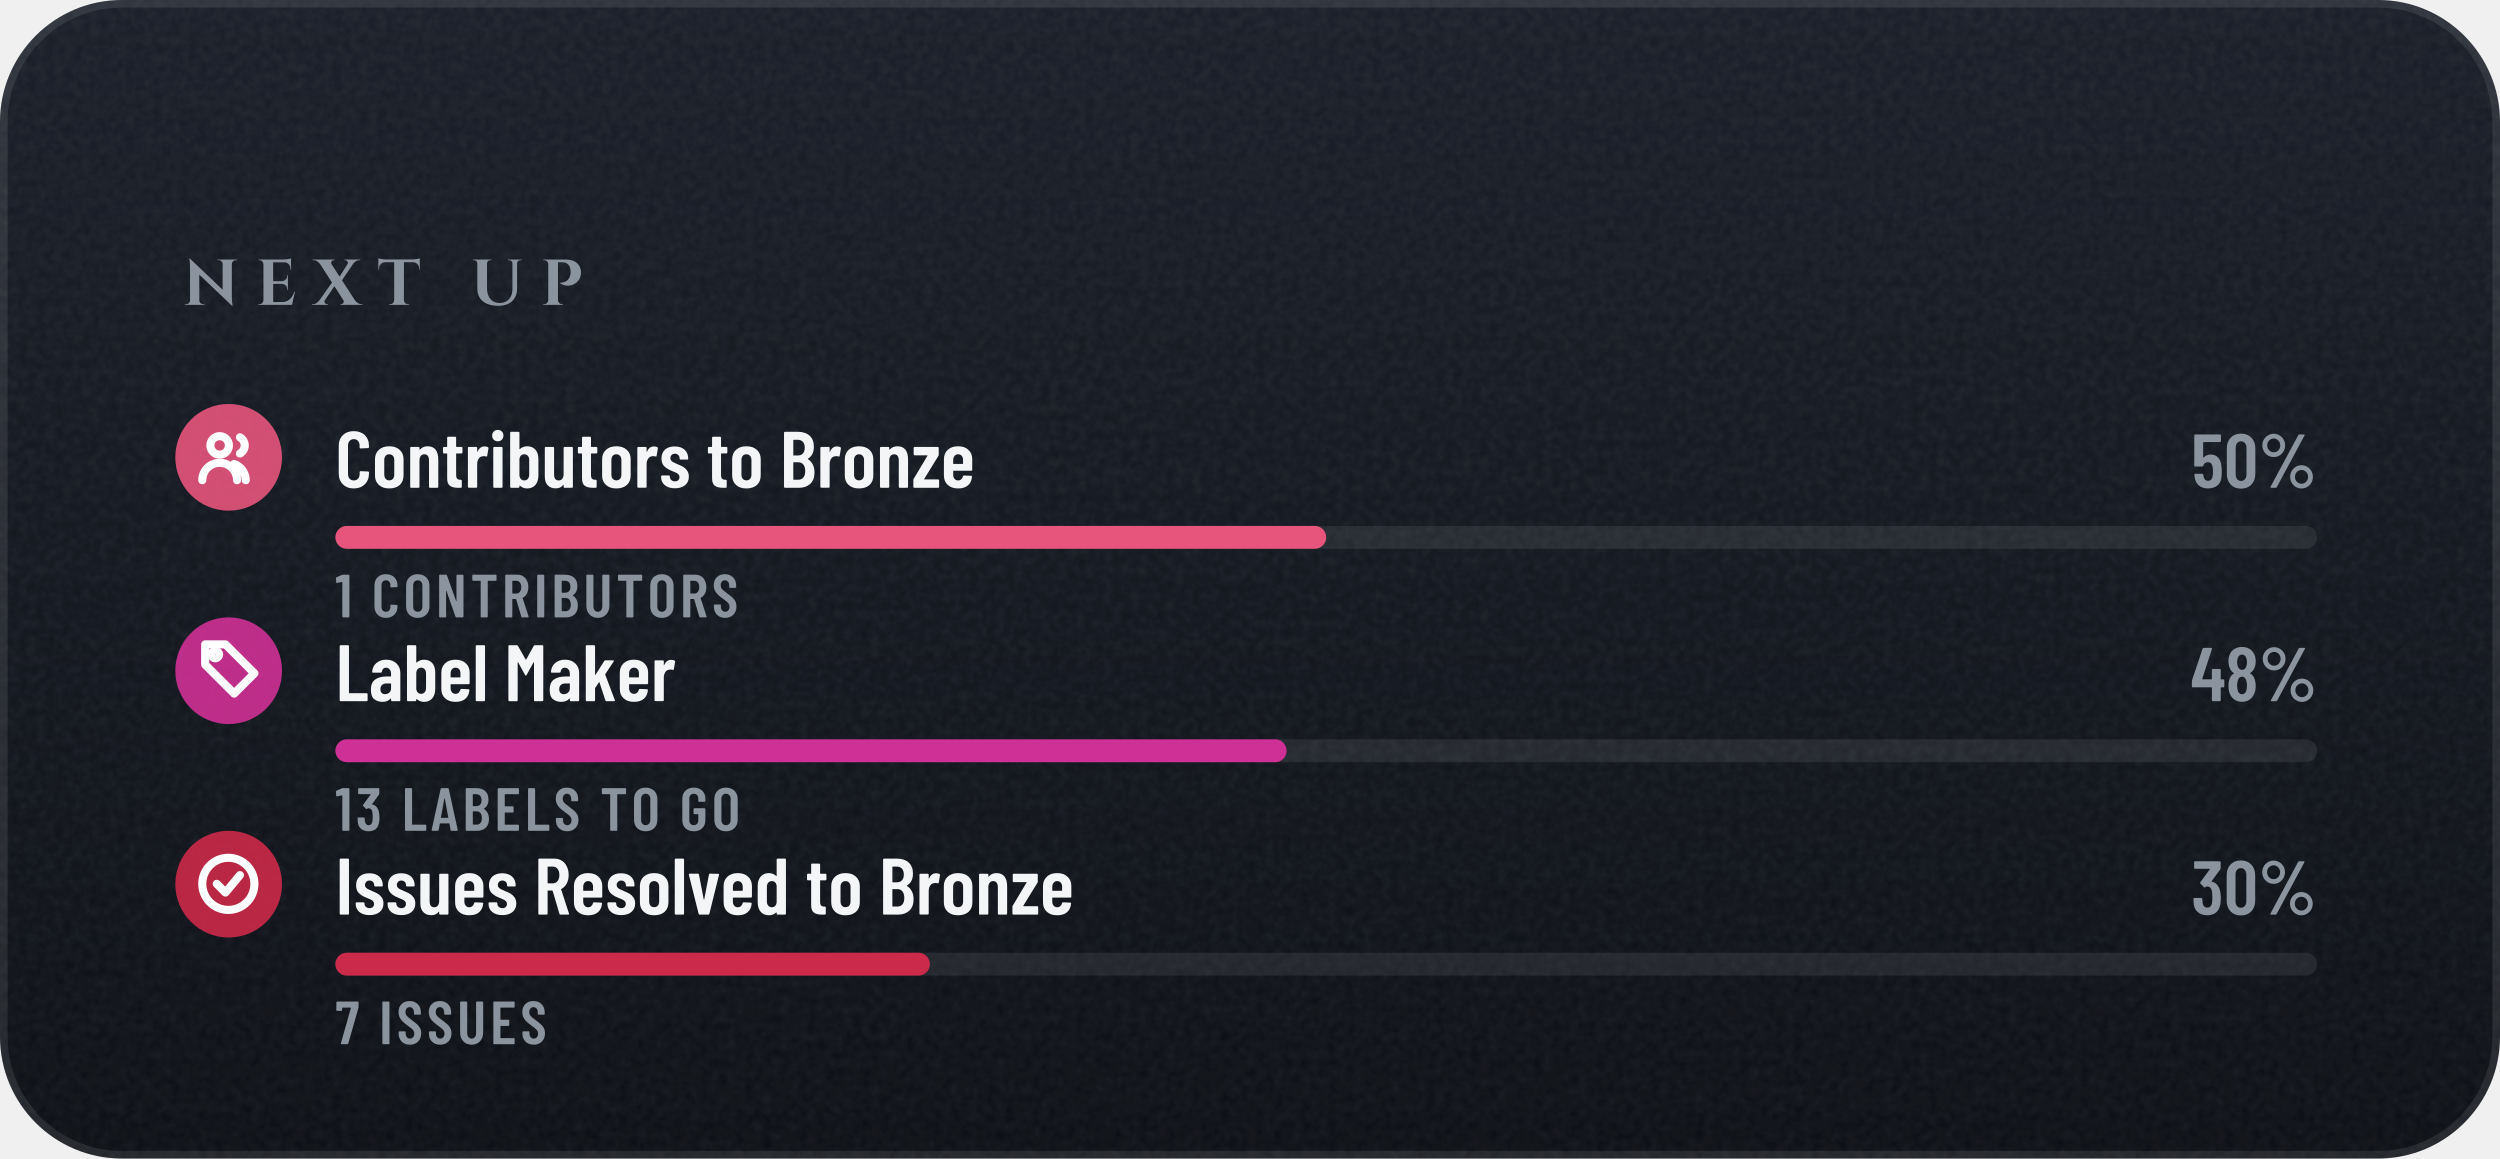
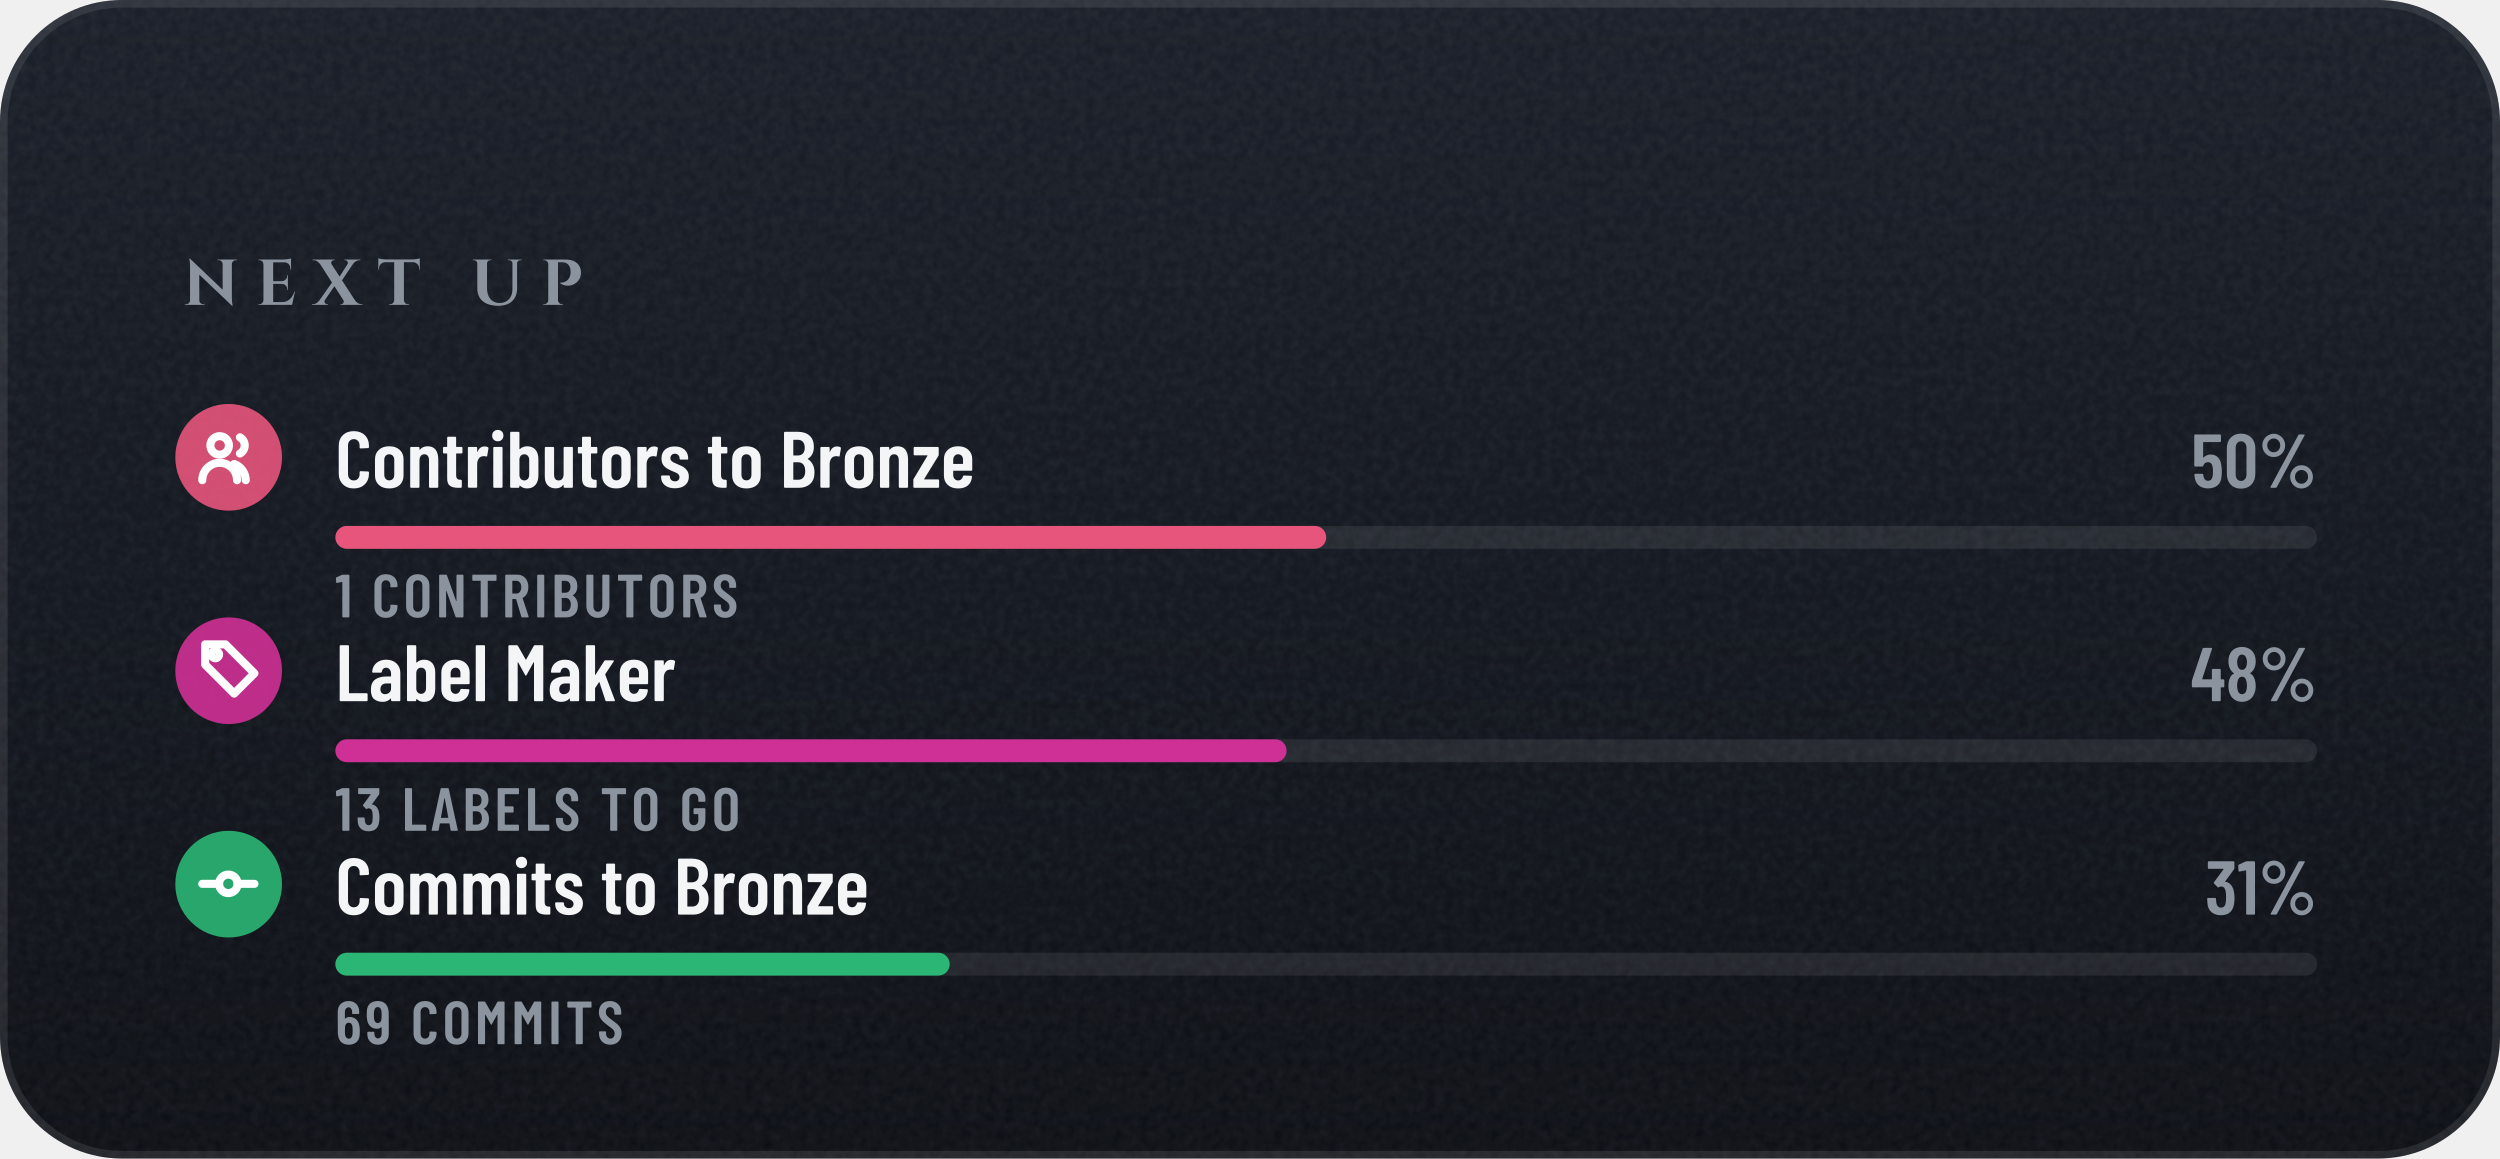
- <svg xmlns="http://www.w3.org/2000/svg" width="328" height="152" viewBox="0 0 328 152" role="img" aria-label="Next up: Contributors to Bronze 50%, Label Maker 48%, Issues Resolved to Bronze 30%">
+ <svg xmlns="http://www.w3.org/2000/svg" width="328" height="152" viewBox="0 0 328 152" role="img" aria-label="Next up: Contributors to Bronze 50%, Label Maker 48%, Commits to Bronze 31%">
  <defs>
    <linearGradient id="bg" x1="0" y1="0" x2="0" y2="1">
      <stop offset="0" stop-color="#171C26" />
      <stop offset="1" stop-color="#0A0D13" />
    </linearGradient>
    <clipPath id="card">
      <rect width="328" height="152" rx="16" />
    </clipPath>
    <filter id="grain" x="0" y="0" width="100%" height="100%">
      <feTurbulence type="fractalNoise" baseFrequency=".85" numOctaves="2" stitchTiles="stitch" />
      <feColorMatrix values="0 0 0 0 1 0 0 0 0 1 0 0 0 0 1 0 0 0 .07 0" />
    </filter>
    <radialGradient id="glow" cx=".5" cy=".5" r=".5">
      <stop offset="0" stop-color="#5A626D" stop-opacity="0" />
      <stop offset="1" stop-color="#5A626D" stop-opacity="0" />
    </radialGradient>
    <linearGradient id="mh" x1="0" y1="0" x2="1" y2="0">
      <stop offset="0" stop-color="#252A32" />
      <stop offset="0.2" stop-color="#3A414B" />
      <stop offset="0.4" stop-color="#838B96" />
      <stop offset="0.54" stop-color="#5A626D" />
      <stop offset="0.78" stop-color="#3A414B" />
      <stop offset="1" stop-color="#252A32" />
    </linearGradient>
    <linearGradient id="md" x1="0" y1="0" x2="1" y2="1">
      <stop offset="0" stop-color="#252A32" />
      <stop offset="0.2" stop-color="#3A414B" />
      <stop offset="0.4" stop-color="#838B96" />
      <stop offset="0.54" stop-color="#5A626D" />
      <stop offset="0.78" stop-color="#3A414B" />
      <stop offset="1" stop-color="#252A32" />
    </linearGradient>
    <linearGradient id="mdr" x1="1" y1="1" x2="0" y2="0">
      <stop offset="0" stop-color="#252A32" />
      <stop offset="0.2" stop-color="#3A414B" />
      <stop offset="0.4" stop-color="#838B96" />
      <stop offset="0.54" stop-color="#5A626D" />
      <stop offset="0.78" stop-color="#3A414B" />
      <stop offset="1" stop-color="#252A32" />
    </linearGradient>
    <linearGradient id="dia" x1="0" y1="0" x2="1" y2="0">
      <stop offset="0" stop-color="#6CCBFF" />
      <stop offset=".5" stop-color="#C4B2FF" />
      <stop offset="1" stop-color="#F29BDD" />
    </linearGradient>
    <linearGradient id="pb" x1="0" y1="0" x2="1" y2="0">
      <stop offset="0" stop-color="#8F5125" />
      <stop offset="1" stop-color="#F5C69A" />
    </linearGradient>
    <linearGradient id="shg" x1="0" y1="0" x2="1" y2="0">
      <stop offset="0" stop-color="#FFFFFF" stop-opacity="0" />
      <stop offset=".5" stop-color="#FFFFFF" stop-opacity=".6" />
      <stop offset="1" stop-color="#FFFFFF" stop-opacity="0" />
    </linearGradient>
  </defs>
  <g clip-path="url(#card)">
    <rect width="328" height="152" fill="url(#bg)" />
    <rect width="328" height="152" filter="url(#grain)" />
  </g>
  <rect x=".5" y=".5" width="327" height="151" rx="15.5" fill="none" stroke="#FFFFFF" stroke-opacity=".09" />
  <g transform="translate(24 40) scale(0.0085 -0.0085)" fill="#8B949E">
    <use href="#s78" x="0" />
    <use href="#s69" x="1124" />
    <use href="#s88" x="2015" />
    <use href="#s84" x="3002" />
    <use href="#s85" x="4437" />
    <use href="#s80" x="5517" />
  </g>
  <circle cx="30" cy="60" r="7" fill="#E7557C" fill-opacity=".9" />
  <g transform="translate(25.4 55.4) scale(0.38)" fill="none" stroke="#FFFFFF" stroke-width="2.8" stroke-linecap="round" stroke-linejoin="round">
    <circle cx="9" cy="8" r="3.2" />
    <path d="M3 20a6 6 0 0 1 12 0M16 5.2a3.2 3.2 0 0 1 0 5.6M18 20a6 6 0 0 0-4-5.6" />
  </g>
  <g transform="translate(44 64) scale(0.0105 -0.0105)" fill="#F3F5F7">
    <use href="#m67" x="0" />
    <use href="#m111" x="457" />
    <use href="#m110" x="889" />
    <use href="#m116" x="1328" />
    <use href="#m114" x="1610" />
    <use href="#m105" x="1923" />
    <use href="#m98" x="2138" />
    <use href="#m117" x="2575" />
    <use href="#m116" x="3013" />
    <use href="#m111" x="3295" />
    <use href="#m114" x="3727" />
    <use href="#m115" x="4040" />
    <use href="#m116" x="4638" />
    <use href="#m111" x="4920" />
    <use href="#m66" x="5552" />
    <use href="#m114" x="6014" />
    <use href="#m111" x="6327" />
    <use href="#m110" x="6759" />
    <use href="#m122" x="7198" />
    <use href="#m101" x="7566" />
  </g>
  <g transform="translate(287.5 64) scale(0.01 -0.01)" fill="#8B949E">
    <use href="#m53" x="0" />
    <use href="#m48" x="428" />
    <use href="#m37" x="878" />
  </g>
  <rect x="44" y="69" width="260" height="3" rx="1.5" fill="#FFFFFF" fill-opacity=".08" />
  <rect x="44" y="69" width="130" height="3" rx="1.5" fill="#E7557C" />
  <g transform="translate(44 81) scale(0.008 -0.008)" fill="#8B949E">
    <use href="#m49" x="0" />
    <use href="#m67" x="599" />
    <use href="#m79" x="1118" />
    <use href="#m78" x="1648" />
    <use href="#m84" x="2218" />
    <use href="#m82" x="2732" />
    <use href="#m73" x="3256" />
    <use href="#m66" x="3542" />
    <use href="#m85" x="4066" />
    <use href="#m84" x="4607" />
    <use href="#m79" x="5122" />
    <use href="#m82" x="5651" />
    <use href="#m83" x="6174" />
  </g>
  <circle cx="30" cy="88" r="7" fill="#CF3095" fill-opacity=".9" />
  <g transform="translate(25.4 83.4) scale(0.38)" fill="none" stroke="#FFFFFF" stroke-width="2.8" stroke-linecap="round" stroke-linejoin="round">
    <path d="M11 3H4v7l10 10 7-7z" />
    <circle cx="7.5" cy="6.5" r="1.3" />
  </g>
  <g transform="translate(44 92) scale(0.0105 -0.0105)" fill="#F3F5F7">
    <use href="#m76" x="0" />
    <use href="#m97" x="415" />
    <use href="#m98" x="849" />
    <use href="#m101" x="1286" />
    <use href="#m108" x="1712" />
    <use href="#m77" x="2111" />
    <use href="#m97" x="2649" />
    <use href="#m107" x="3083" />
    <use href="#m101" x="3516" />
    <use href="#m114" x="3942" />
  </g>
  <g transform="translate(287.4 92) scale(0.01 -0.01)" fill="#8B949E">
    <use href="#m52" x="0" />
    <use href="#m56" x="459" />
    <use href="#m37" x="893" />
  </g>
  <rect x="44" y="97" width="260" height="3" rx="1.5" fill="#FFFFFF" fill-opacity=".08" />
  <rect x="44" y="97" width="124.8" height="3" rx="1.5" fill="#CF3095" />
  <g transform="translate(44 109) scale(0.008 -0.008)" fill="#8B949E">
    <use href="#m49" x="0" />
    <use href="#m51" x="336" />
    <use href="#m76" x="1088" />
    <use href="#m65" x="1565" />
    <use href="#m66" x="2084" />
    <use href="#m69" x="2608" />
    <use href="#m76" x="3106" />
    <use href="#m83" x="3583" />
    <use href="#m84" x="4342" />
    <use href="#m79" x="4856" />
    <use href="#m71" x="5648" />
    <use href="#m79" x="6173" />
  </g>
-   <circle cx="30" cy="116" r="7" fill="#CB2A4A" fill-opacity=".9" />
+   <circle cx="30" cy="116" r="7" fill="#2BB675" fill-opacity=".9" />
  <g transform="translate(25.4 111.4) scale(0.38)" fill="none" stroke="#FFFFFF" stroke-width="2.8" stroke-linecap="round" stroke-linejoin="round">
-     <circle cx="12" cy="12" r="9" />
-     <path d="M8 12l3 3 5-6" />
+     <circle cx="12" cy="12" r="3.2" />
+     <path d="M3 12h5.8M15.2 12H21" />
  </g>
  <g transform="translate(44 120) scale(0.0105 -0.0105)" fill="#F3F5F7">
-     <use href="#m73" x="0" />
-     <use href="#m115" x="224" />
-     <use href="#m115" x="622" />
-     <use href="#m117" x="1020" />
-     <use href="#m101" x="1458" />
-     <use href="#m115" x="1884" />
-     <use href="#m82" x="2482" />
-     <use href="#m101" x="2943" />
-     <use href="#m115" x="3369" />
-     <use href="#m111" x="3767" />
-     <use href="#m108" x="4199" />
-     <use href="#m118" x="4398" />
-     <use href="#m101" x="4813" />
-     <use href="#m100" x="5239" />
-     <use href="#m116" x="5876" />
-     <use href="#m111" x="6158" />
-     <use href="#m66" x="6790" />
-     <use href="#m114" x="7252" />
-     <use href="#m111" x="7565" />
-     <use href="#m110" x="7997" />
-     <use href="#m122" x="8436" />
-     <use href="#m101" x="8804" />
-   </g>
-   <g transform="translate(287.5 120) scale(0.01 -0.01)" fill="#8B949E">
+     <use href="#m67" x="0" />
+     <use href="#m111" x="457" />
+     <use href="#m109" x="889" />
+     <use href="#m109" x="1554" />
+     <use href="#m105" x="2219" />
+     <use href="#m116" x="2434" />
+     <use href="#m115" x="2716" />
+     <use href="#m116" x="3314" />
+     <use href="#m111" x="3596" />
+     <use href="#m66" x="4228" />
+     <use href="#m114" x="4690" />
+     <use href="#m111" x="5003" />
+     <use href="#m110" x="5435" />
+     <use href="#m122" x="5874" />
+     <use href="#m101" x="6242" />
+   </g>
+   <g transform="translate(289.3 120) scale(0.01 -0.01)" fill="#8B949E">
    <use href="#m51" x="0" />
-     <use href="#m48" x="426" />
-     <use href="#m37" x="876" />
+     <use href="#m49" x="426" />
+     <use href="#m37" x="700" />
  </g>
  <rect x="44" y="125" width="260" height="3" rx="1.5" fill="#FFFFFF" fill-opacity=".08" />
-   <rect x="44" y="125" width="78" height="3" rx="1.5" fill="#CB2A4A" />
+   <rect x="44" y="125" width="80.6" height="3" rx="1.5" fill="#2BB675" />
  <g transform="translate(44 137) scale(0.008 -0.008)" fill="#8B949E">
-     <use href="#m55" x="0" />
-     <use href="#m73" x="717" />
-     <use href="#m83" x="1004" />
-     <use href="#m83" x="1500" />
-     <use href="#m85" x="1996" />
-     <use href="#m69" x="2537" />
-     <use href="#m83" x="3034" />
+     <use href="#m54" x="0" />
+     <use href="#m57" x="492" />
+     <use href="#m67" x="1240" />
+     <use href="#m79" x="1759" />
+     <use href="#m77" x="2288" />
+     <use href="#m77" x="2889" />
+     <use href="#m73" x="3490" />
+     <use href="#m84" x="3776" />
+     <use href="#m83" x="4290" />
  </g>
  <defs>
    <path id="m37" d="M54 557Q54 598 74 633Q94 668 128 688Q163 709 204 709Q244 709 278 688Q313 668 333 633Q353 598 353 557Q353 515 333 480Q313 445 279 424Q245 404 204 404Q163 404 128 424Q94 445 74 480Q54 515 54 557ZM162 14 526 692Q530 700 541 700H599Q606 700 608 696Q610 692 607 686L243 8Q239 0 228 0H170Q163 0 161 4Q159 8 162 14ZM289 557Q289 594 264 620Q239 647 204 647Q168 647 143 621Q118 595 118 557Q118 519 143 492Q168 466 204 466Q240 466 264 492Q289 519 289 557ZM419 144Q419 185 439 220Q459 255 493 276Q527 296 568 296Q609 296 643 276Q677 255 697 220Q717 185 717 144Q717 102 697 67Q677 32 643 12Q609 -9 568 -9Q527 -9 493 12Q459 32 439 67Q419 102 419 144ZM654 144Q654 182 629 208Q604 234 568 234Q532 234 507 208Q482 182 482 144Q482 106 507 80Q532 53 568 53Q604 53 629 80Q654 106 654 144Z" />
    <path id="m48" d="M38 183V517Q38 604 89 658Q140 711 224 711Q309 711 360 658Q412 604 412 517V183Q412 96 360 42Q309 -11 224 -11Q140 -11 89 42Q38 96 38 183ZM296 176V524Q296 563 276 586Q257 610 224 610Q192 610 173 586Q154 563 154 524V176Q154 137 173 114Q192 90 224 90Q257 90 276 114Q296 137 296 176Z" />
    <path id="m49" d="M122 700H218Q223 700 226 696Q230 693 230 688V12Q230 7 226 4Q223 0 218 0H126Q121 0 118 4Q114 7 114 12V576Q114 578 112 580Q111 582 109 581L27 565H24Q13 565 13 576L10 643Q10 653 18 657L107 697Q114 700 122 700Z" />
    <path id="m51" d="M387 218Q387 169 380 134Q368 66 326 29Q283 -8 210 -8Q134 -8 86 32Q38 73 32 143Q30 165 28 207Q28 219 40 219H132Q144 219 144 207Q146 173 148 156Q153 125 169 108Q185 92 210 92Q234 92 250 108Q266 123 271 152Q276 182 276 230Q276 281 269 315Q263 341 248 355Q233 369 210 369Q195 369 183 360Q177 356 174 356Q172 356 166 360L119 408Q115 412 115 417Q115 421 118 425L243 595Q245 597 244 599Q242 601 239 601H49Q44 601 40 604Q37 608 37 613V688Q37 693 40 696Q44 700 49 700H373Q378 700 382 696Q385 693 385 688V609Q385 602 380 594L266 438Q262 432 268 431Q309 426 338 392Q368 358 378 307Q387 267 387 218Z" />
    <path id="m52" d="M443 275V194Q443 189 440 186Q436 182 431 182H401Q396 182 396 177V12Q396 7 392 4Q389 0 384 0H292Q287 0 284 4Q280 7 280 12V177Q280 182 275 182H29Q24 182 20 186Q17 189 17 194V259Q17 268 19 274L158 690Q161 700 171 700H271Q277 700 280 696Q283 693 281 686L153 293Q152 287 157 287H275Q280 287 280 292V412Q280 417 284 420Q287 424 292 424H384Q389 424 392 420Q396 417 396 412V292Q396 287 401 287H431Q436 287 440 284Q443 280 443 275Z" />
    <path id="m53" d="M400 216Q400 175 396 146Q391 72 344 32Q297 -8 219 -8Q145 -8 99 30Q53 68 43 144L40 172Q40 184 52 184H144Q156 184 157 172Q157 166 159 154Q171 92 219 92Q244 92 260 108Q275 124 280 153Q284 178 284 217Q284 254 278 281Q273 307 258 322Q242 336 219 336Q171 336 157 290Q154 279 144 279H51Q46 279 42 282Q39 286 39 291V688Q39 693 42 696Q46 700 51 700H377Q382 700 386 696Q389 693 389 688V612Q389 607 386 604Q382 600 377 600H160Q155 600 155 595V400Q155 397 157 396Q159 396 161 398Q178 416 202 426Q227 437 254 437Q314 437 350 398Q387 360 394 290Q400 259 400 216Z" />
-     <path id="m55" d="M90 13 255 594Q257 600 251 600H116Q111 600 111 595V559Q111 554 108 550Q104 547 99 547H28Q23 547 20 550Q16 554 16 559L17 688Q17 693 20 696Q24 700 29 700H368Q373 700 376 696Q380 693 380 688V607Q380 603 378 593L211 10Q208 0 197 0H100Q87 0 90 13Z" />
+     <path id="m54" d="M401 216Q401 193 399 151Q394 75 346 34Q299 -8 221 -8Q147 -8 101 30Q55 69 46 144Q40 171 40 207L39 532Q39 613 88 660Q138 708 219 708Q295 708 343 660Q391 612 391 532V507Q391 502 388 498Q384 495 379 495H287Q282 495 278 498Q275 502 275 507V526Q275 560 258 582Q242 605 219 605Q191 605 174 583Q156 561 156 526V423Q156 420 158 419Q160 418 162 420Q191 447 234 447Q303 447 346 403Q389 359 396 286Q401 253 401 216ZM284 224Q284 250 279 295Q267 353 220 353Q196 353 180 338Q165 322 160 292Q156 257 156 224Q156 195 159 157Q164 125 180 108Q195 91 220 91Q245 91 260 109Q276 127 281 160Q284 196 284 224Z" />
    <path id="m56" d="M325 364Q358 345 375 306Q396 259 396 200Q396 147 380 107Q360 53 318 22Q275 -8 216 -8Q158 -8 116 22Q73 52 53 106Q38 148 38 200Q38 259 56 301Q71 341 109 363Q113 366 109 369Q76 390 58 427Q38 470 38 523Q38 581 58 620Q78 664 120 688Q161 712 216 712Q270 712 312 688Q353 665 374 621Q396 579 396 523Q396 471 376 429Q358 392 325 371Q319 367 325 364ZM159 559Q152 541 152 513Q152 483 162 456Q169 435 183 423Q197 411 216 411Q237 411 252 424Q266 436 273 459Q281 483 281 513Q281 547 271 568Q264 589 250 600Q236 612 216 612Q198 612 184 602Q171 591 164 573ZM281 206Q281 244 272 271Q266 295 252 308Q237 322 216 322Q195 322 180 308Q166 294 160 268Q152 242 152 208Q152 177 158 151Q163 123 178 108Q194 92 216 92Q239 92 255 108Q271 124 276 153Q281 180 281 206Z" />
+     <path id="m57" d="M384 168Q384 87 334 40Q285 -8 204 -8Q128 -8 80 40Q32 88 32 168V193Q32 198 36 202Q39 205 44 205H136Q141 205 144 202Q148 198 148 193V174Q148 140 164 118Q181 95 204 95Q232 95 250 117Q267 139 267 174V276Q267 279 265 280Q263 281 261 279Q232 253 189 253Q120 253 77 297Q34 341 27 414Q22 447 22 484Q22 518 25 549Q29 625 76 666Q124 708 203 708Q276 708 322 670Q368 631 378 556Q383 526 383 493ZM267 476Q267 506 264 543Q253 609 204 609Q179 609 163 591Q147 573 142 540Q140 516 140 476Q140 439 145 405Q150 377 166 362Q181 347 204 347Q228 347 244 362Q259 378 263 408Q267 443 267 476Z" />
    <path id="m65" d="M325 11 306 116Q306 121 300 121H154Q148 121 148 116L129 11Q128 0 116 0H25Q11 0 14 13L162 689Q164 700 175 700H281Q292 700 294 689L442 13V9Q442 0 431 0H338Q326 0 325 11ZM171 212H282Q288 212 287 217L229 533Q228 536 226 536Q224 536 223 533L166 217Q165 212 171 212Z" />
    <path id="m66" d="M242 0H66Q61 0 58 4Q54 7 54 12V688Q54 693 58 696Q61 700 66 700H224Q319 700 373 652Q427 604 427 512Q427 409 354 365Q349 362 352 359Q391 334 413 292Q435 250 435 192Q435 100 382 50Q328 0 242 0ZM170 595V409Q170 404 175 404H226Q267 404 290 429Q313 454 313 500Q313 548 290 574Q267 600 226 600H175Q170 600 170 595ZM319 208Q319 260 296 290Q273 319 233 319H175Q170 319 170 314V106Q170 101 175 101H233Q273 101 296 129Q319 157 319 208Z" />
    <path id="m67" d="M42 180V521Q42 607 94 658Q145 708 230 708Q316 708 368 658Q420 607 420 521V509Q420 504 416 500Q413 496 408 496L315 492Q303 492 303 504V529Q303 564 283 586Q263 608 230 608Q198 608 178 586Q158 564 158 529V171Q158 136 178 114Q198 92 230 92Q263 92 283 114Q303 136 303 171V196Q303 201 306 204Q310 208 315 208L408 204Q413 204 416 200Q420 197 420 192V180Q420 95 368 44Q316 -8 230 -8Q145 -8 94 44Q42 95 42 180Z" />
    <path id="m69" d="M391 600H175Q170 600 170 595V406Q170 401 175 401H303Q308 401 312 398Q315 394 315 389V312Q315 307 312 304Q308 300 303 300H175Q170 300 170 295V105Q170 100 175 100H391Q396 100 400 96Q403 93 403 88V12Q403 7 400 4Q396 0 391 0H66Q61 0 58 4Q54 7 54 12V688Q54 693 58 696Q61 700 66 700H391Q396 700 400 696Q403 693 403 688V612Q403 607 400 604Q396 600 391 600Z" />
    <path id="m71" d="M42 173V527Q42 609 94 658Q145 708 230 708Q315 708 368 658Q420 609 420 526V487Q420 482 416 478Q413 475 408 475H316Q311 475 308 478Q304 482 304 487V528Q304 564 284 586Q263 608 230 608Q197 608 177 586Q157 564 157 528V172Q157 136 177 114Q197 92 230 92Q263 92 284 114Q304 136 304 172V268Q304 273 299 273H238Q233 273 230 276Q226 280 226 285V358Q226 363 230 366Q233 370 238 370H408Q413 370 416 366Q420 363 420 358V173Q420 91 368 42Q315 -8 230 -8Q145 -8 94 42Q42 91 42 173Z" />
    <path id="m73" d="M54 12V688Q54 693 58 696Q61 700 66 700H158Q163 700 166 696Q170 693 170 688V12Q170 7 166 4Q163 0 158 0H66Q61 0 58 4Q54 7 54 12Z" />
    <path id="m76" d="M54 12V688Q54 693 58 696Q61 700 66 700H158Q163 700 166 696Q170 693 170 688V105Q170 100 175 100H391Q396 100 400 96Q403 93 403 88V12Q403 7 400 4Q396 0 391 0H66Q61 0 58 4Q54 7 54 12Z" />
    <path id="m77" d="M383 700H475Q480 700 484 696Q487 693 487 688V12Q487 7 484 4Q480 0 475 0H383Q378 0 374 4Q371 7 371 12V484Q371 488 369 488Q367 488 365 485L278 327Q273 319 269 319Q265 319 260 327L173 485Q171 488 169 488Q167 488 167 484V12Q167 7 164 4Q160 0 155 0H63Q58 0 54 4Q51 7 51 12V688Q51 693 54 696Q58 700 63 700H155Q165 700 170 692L267 521Q270 517 273 521L368 692Q373 700 383 700Z" />
    <path id="m78" d="M350 700H441Q446 700 450 696Q453 693 453 688V12Q453 7 450 4Q446 0 441 0H336Q326 0 323 10L174 434Q173 437 170 436Q168 436 168 433L169 12Q169 7 166 4Q162 0 157 0H66Q61 0 58 4Q54 7 54 12V688Q54 693 58 696Q61 700 66 700H169Q179 700 182 690L332 269Q333 266 336 266Q338 267 338 270V688Q338 693 342 696Q345 700 350 700Z" />
    <path id="m79" d="M42 182V518Q42 604 94 656Q147 708 233 708Q319 708 372 656Q425 604 425 518V182Q425 96 372 44Q319 -8 233 -8Q147 -8 94 44Q42 96 42 182ZM309 177V523Q309 561 288 584Q267 608 233 608Q199 608 178 584Q158 561 158 523V177Q158 139 178 116Q199 92 233 92Q267 92 288 116Q309 139 309 177Z" />
    <path id="m82" d="M318 10 233 297Q231 301 228 301H175Q170 301 170 296V12Q170 7 166 4Q163 0 158 0H66Q61 0 58 4Q54 7 54 12V688Q54 693 58 696Q61 700 66 700H254Q307 700 348 674Q388 649 410 602Q433 556 433 496Q433 434 409 389Q385 344 342 321Q338 320 339 315L437 14Q438 12 438 9Q438 0 427 0H331Q321 0 318 10ZM170 595V396Q170 391 175 391H236Q272 391 294 419Q317 447 317 495Q317 543 294 572Q272 600 236 600H175Q170 600 170 595Z" />
    <path id="m83" d="M34 173V199Q34 204 38 208Q41 211 46 211H137Q142 211 146 208Q149 204 149 199V179Q149 140 168 116Q188 92 219 92Q250 92 270 114Q290 137 290 174Q290 200 279 219Q268 238 248 255Q228 272 184 304Q134 340 104 368Q73 396 52 436Q32 475 32 527Q32 610 82 659Q132 708 214 708Q297 708 348 656Q399 605 399 520V496Q399 491 396 488Q392 484 387 484H297Q292 484 288 488Q285 491 285 496V522Q285 561 266 584Q246 608 214 608Q184 608 165 586Q146 565 146 527Q146 491 166 466Q187 441 247 397Q308 352 339 324Q370 295 387 261Q404 227 404 180Q404 95 353 44Q302 -8 219 -8Q136 -8 85 42Q34 92 34 173Z" />
    <path id="m84" d="M425 688V612Q425 607 422 604Q418 600 413 600H286Q281 600 281 595V12Q281 7 278 4Q274 0 269 0H177Q172 0 168 4Q165 7 165 12V595Q165 600 160 600H40Q35 600 32 604Q28 607 28 612V688Q28 693 32 696Q35 700 40 700H413Q418 700 422 696Q425 693 425 688Z" />
    <path id="m85" d="M50 194V688Q50 693 54 696Q57 700 62 700H154Q159 700 162 696Q166 693 166 688V182Q166 142 186 117Q206 92 239 92Q272 92 292 117Q312 142 312 182V688Q312 693 316 696Q319 700 324 700H416Q421 700 424 696Q428 693 428 688V194Q428 103 376 48Q324 -8 239 -8Q153 -8 102 48Q50 103 50 194Z" />
    <path id="m97" d="M397 352V12Q397 7 394 4Q390 0 385 0H293Q288 0 284 4Q281 7 281 12V31Q281 34 279 35Q277 36 275 33Q240 -8 173 -8Q116 -8 72 24Q29 57 29 143Q29 233 82 271Q134 309 224 309H276Q281 309 281 314V340Q281 376 263 398Q245 419 218 419Q197 419 183 406Q169 392 166 369Q165 357 153 357H56Q44 357 45 369Q50 437 98 478Q147 519 220 519Q299 519 348 473Q397 427 397 352ZM281 160V217Q281 222 276 222H224Q190 222 169 204Q148 185 148 150Q148 119 164 104Q180 88 205 88Q235 88 258 107Q281 126 281 160Z" />
    <path id="m98" d="M399 357V154Q399 80 362 36Q325 -8 258 -8Q204 -8 168 27Q166 29 164 28Q162 27 162 24V12Q162 7 158 4Q155 0 150 0H58Q53 0 50 4Q46 7 46 12V688Q46 693 50 696Q53 700 58 700H150Q155 700 158 696Q162 693 162 688V486Q162 483 164 482Q167 482 170 486Q189 503 212 511Q236 519 258 519Q324 519 362 476Q399 433 399 357ZM222 419Q198 419 182 404Q166 388 162 362V149Q166 123 182 108Q198 92 222 92Q250 92 267 112Q284 131 284 163V348Q284 380 267 400Q250 419 222 419Z" />
-     <path id="m100" d="M287 700H379Q384 700 388 696Q391 693 391 688V12Q391 7 388 4Q384 0 379 0H287Q282 0 278 4Q275 7 275 12V24Q275 27 273 28Q271 29 269 27Q233 -8 179 -8Q112 -8 75 36Q38 80 38 154V357Q38 433 76 476Q113 519 179 519Q202 519 226 510Q250 502 269 483Q271 481 273 482Q275 483 275 486V688Q275 693 278 696Q282 700 287 700ZM275 149V362Q271 388 255 404Q239 419 215 419Q187 419 170 400Q153 380 153 348V163Q153 131 170 112Q187 92 215 92Q239 92 255 108Q271 123 275 149Z" />
    <path id="m101" d="M380 213H159Q154 213 154 208V163Q154 132 171 112Q188 92 215 92Q238 92 254 106Q271 121 276 144Q279 154 289 154L378 150Q383 150 386 146Q390 143 389 137Q382 67 338 30Q294 -8 215 -8Q133 -8 86 36Q38 79 38 154V357Q38 430 86 474Q133 519 215 519Q297 519 344 474Q392 430 392 357V225Q392 220 388 216Q385 213 380 213ZM154 348V303Q154 298 159 298H272Q277 298 277 303V348Q277 380 260 400Q243 419 215 419Q188 419 171 399Q154 379 154 348Z" />
    <path id="m105" d="M36 652Q36 683 56 703Q76 723 107 723Q138 723 158 703Q177 683 177 652Q177 621 157 601Q137 581 107 581Q76 581 56 601Q36 621 36 652ZM50 12V499Q50 504 54 508Q57 511 62 511H154Q159 511 162 508Q166 504 166 499V12Q166 7 162 4Q159 0 154 0H62Q57 0 54 4Q50 7 50 12Z" />
    <path id="m107" d="M46 12V688Q46 693 50 696Q53 700 58 700H150Q155 700 158 696Q162 693 162 688V332Q162 328 164 328Q166 328 168 331L277 503Q281 511 291 511H387Q394 511 396 506Q398 502 394 496L290 339Q288 335 289 332L409 14Q410 12 410 9Q410 0 399 0H304Q294 0 291 10L217 236Q216 239 214 240Q212 240 211 237L164 167Q162 163 162 161V12Q162 7 158 4Q155 0 150 0H58Q53 0 50 4Q46 7 46 12Z" />
    <path id="m108" d="M42 12V688Q42 693 46 696Q49 700 54 700H146Q151 700 154 696Q158 693 158 688V12Q158 7 154 4Q151 0 146 0H54Q49 0 46 4Q42 7 42 12Z" />
+     <path id="m109" d="M623 347V12Q623 7 620 4Q616 0 611 0H520Q515 0 512 4Q508 7 508 12V339Q508 377 493 398Q478 419 452 419Q424 419 408 398Q392 377 392 340V12Q392 7 388 4Q385 0 380 0H289Q284 0 280 4Q277 7 277 12V339Q277 377 262 398Q246 419 221 419Q193 419 177 398Q161 377 161 340V12Q161 7 158 4Q154 0 149 0H58Q53 0 50 4Q46 7 46 12V499Q46 504 50 508Q53 511 58 511H149Q154 511 158 508Q161 504 161 499V483Q161 480 163 479Q165 478 167 481Q187 501 212 510Q237 519 261 519Q335 519 370 456Q373 452 379 459Q399 491 430 505Q460 519 491 519Q556 519 590 474Q623 428 623 347Z" />
    <path id="m110" d="M397 352V12Q397 7 394 4Q390 0 385 0H293Q288 0 284 4Q281 7 281 12V343Q281 379 266 399Q251 419 223 419Q194 419 178 398Q162 377 162 340V12Q162 7 158 4Q155 0 150 0H58Q53 0 50 4Q46 7 46 12V499Q46 504 50 508Q53 511 58 511H150Q155 511 158 508Q162 504 162 499V479Q162 476 164 476Q167 475 170 479Q204 519 265 519Q330 519 364 476Q397 432 397 352Z" />
    <path id="m111" d="M38 155V356Q38 430 86 474Q134 519 216 519Q299 519 347 474Q395 430 395 356V155Q395 80 348 36Q300 -8 216 -8Q133 -8 86 36Q38 80 38 155ZM279 164V348Q279 379 262 399Q244 419 216 419Q188 419 171 400Q154 380 154 348V164Q154 132 171 112Q188 93 216 93Q244 93 262 112Q279 132 279 164Z" />
    <path id="m114" d="M297 507Q305 502 303 492L287 399Q286 387 273 392Q259 396 247 396Q235 396 225 393Q197 389 180 362Q162 334 162 296V13Q162 8 158 4Q155 1 150 1H58Q53 1 50 4Q46 8 46 13V499Q46 504 50 508Q53 511 58 511H150Q155 511 158 508Q162 504 162 499V453Q162 449 164 448Q166 448 167 452Q194 517 255 517Q282 517 297 507Z" />
    <path id="m115" d="M30 135V142Q30 147 34 150Q37 154 42 154H128Q133 154 136 150Q140 147 140 142V137Q140 113 158 97Q177 81 204 81Q230 81 245 96Q260 111 260 134Q260 154 247 168Q234 181 219 188Q204 195 165 211Q108 233 72 267Q35 301 35 368Q35 438 80 478Q124 517 200 517Q278 517 324 476Q369 434 369 364Q369 359 366 356Q362 352 357 352H273Q268 352 264 356Q261 359 261 364V370Q261 394 244 410Q228 426 203 426Q177 426 162 410Q146 393 146 370Q146 351 158 338Q170 325 185 318Q200 310 235 295Q277 278 306 262Q334 245 356 214Q377 184 377 139Q377 72 330 33Q283 -6 203 -6Q124 -6 77 32Q30 70 30 135Z" />
    <path id="m116" d="M248 429H186Q181 429 181 424V162Q181 127 194 114Q207 100 233 101H240Q245 101 248 98Q252 94 252 89V12Q252 7 248 4Q245 0 240 0H206Q138 0 104 25Q69 50 69 119V424Q69 429 64 429H29Q24 429 20 432Q17 436 17 441V499Q17 504 20 508Q24 511 29 511H64Q69 511 69 516V626Q69 631 72 634Q76 638 81 638H169Q174 638 178 634Q181 631 181 626V516Q181 511 186 511H248Q253 511 256 508Q260 504 260 499V441Q260 436 256 432Q253 429 248 429Z" />
    <path id="m117" d="M289 511H381Q386 511 390 508Q393 504 393 499V12Q393 7 390 4Q386 0 381 0H289Q284 0 280 4Q277 7 277 12V34Q277 37 275 38Q273 39 271 36Q242 -7 178 -7Q117 -7 80 30Q42 66 42 142V499Q42 504 46 508Q49 511 54 511H146Q151 511 154 508Q158 504 158 499V167Q158 92 216 92Q245 92 261 114Q277 135 277 172V499Q277 504 280 508Q284 511 289 511Z" />
-     <path id="m118" d="M141 10 19 499V503Q19 512 30 512H132Q144 512 145 501L205 190Q206 187 208 187Q210 187 211 190L270 501Q271 512 283 512L385 510Q399 510 396 497L275 10Q272 0 261 0H155Q144 0 141 10Z" />
    <path id="m122" d="M24 12V97Q24 105 28 112L200 400Q203 406 197 406H40Q35 406 32 410Q28 413 28 418V499Q28 504 32 508Q35 511 40 511H329Q334 511 338 508Q341 504 341 499V414Q341 406 337 399L160 111Q157 105 163 105H334Q339 105 342 102Q346 98 346 93V12Q346 7 342 4Q339 0 334 0H36Q31 0 28 4Q24 7 24 12Z" />
    <path id="s69" d="M606 205 560 0H42V10H55Q81 10 100 28Q118 47 119 73V627Q118 653 100 672Q81 690 55 690H42V700H423Q445 700 470 703Q494 706 515 710Q536 714 545 718V543H535V555Q535 601 508 629Q484 653 447 657H269V366H401Q438 367 462 392Q486 416 486 453V460H496V230H486V238Q486 275 462 299Q438 323 401 324H269V43H400Q450 43 488 62Q526 82 553 118Q580 155 596 205Z" />
    <path id="s78" d="M108 715 613 234V629Q612 655 594 672Q577 690 551 690H532V700H835V690H817Q792 690 774 672Q756 655 755 629V114Q755 77 758 48Q761 18 764 2L767 -14H758L252 467L253 71Q253 46 271 28Q289 10 314 10H333V0H30V10H49Q74 10 92 28Q110 46 110 71V590Q110 646 104 681L98 715Z" />
    <path id="s80" d="M122 73V627Q122 653 103 672Q84 690 58 690H46L45 700H379Q465 700 518 675Q572 650 598 606Q625 563 627 508Q629 457 610 415Q591 373 558 345Q525 317 482 304Q440 292 394 298Q349 305 306 333V343H319Q331 343 350 347Q370 351 392 362Q413 373 432 396Q451 419 461 457Q465 470 466 486Q468 503 467 517Q466 581 432 620Q399 658 338 658H272V73Q273 47 292 28Q310 10 336 10H349V0H45V10H58Q84 10 102 28Q121 47 122 73Z" />
    <path id="s84" d="M654 719V544L644 545V556Q644 603 616 630Q589 658 542 659H409V73Q410 47 428 28Q447 10 473 10H486V0H182V10H195Q221 10 240 28Q258 47 259 73V659H125Q79 658 52 630Q24 603 24 556V545L14 544V719Q24 715 44 711Q65 707 90 704Q115 701 136 701H532Q554 701 578 704Q603 707 624 711Q645 715 654 719Z" />
    <path id="s85" d="M326 700V690H310Q288 690 272 676Q257 662 257 640V260Q257 189 280 137Q304 85 348 57Q391 29 451 29Q512 29 556 56Q601 82 625 131Q649 180 649 247V640Q649 662 634 676Q618 690 596 690H580V700H790V690H774Q752 690 736 676Q721 662 721 640V253Q721 171 686 111Q652 51 588 18Q523 -14 432 -14Q326 -14 253 18Q180 51 144 110Q107 170 107 252V640Q107 662 92 676Q76 690 54 690H38V700Z" />
    <path id="s88" d="M462 72 323 288 174 70Q166 57 170 44Q173 29 185 20Q197 10 210 10H223V0H-24V10H-10Q22 10 48 28Q72 45 88 65L286 345L102 631H101Q85 654 58 672Q32 690 0 690H-14V700H326V690H314Q300 690 288 680Q277 671 274 656Q271 642 279 628L403 437L525 628Q534 642 530 656Q527 671 516 680Q505 690 491 690H479L478 700H724V690H710Q679 690 653 672Q629 656 613 636L440 379L646 62Q661 43 684 28Q711 10 742 10H756V0H415V10H428Q448 10 462 30Q475 50 462 72Z" />
  </defs>
</svg>
